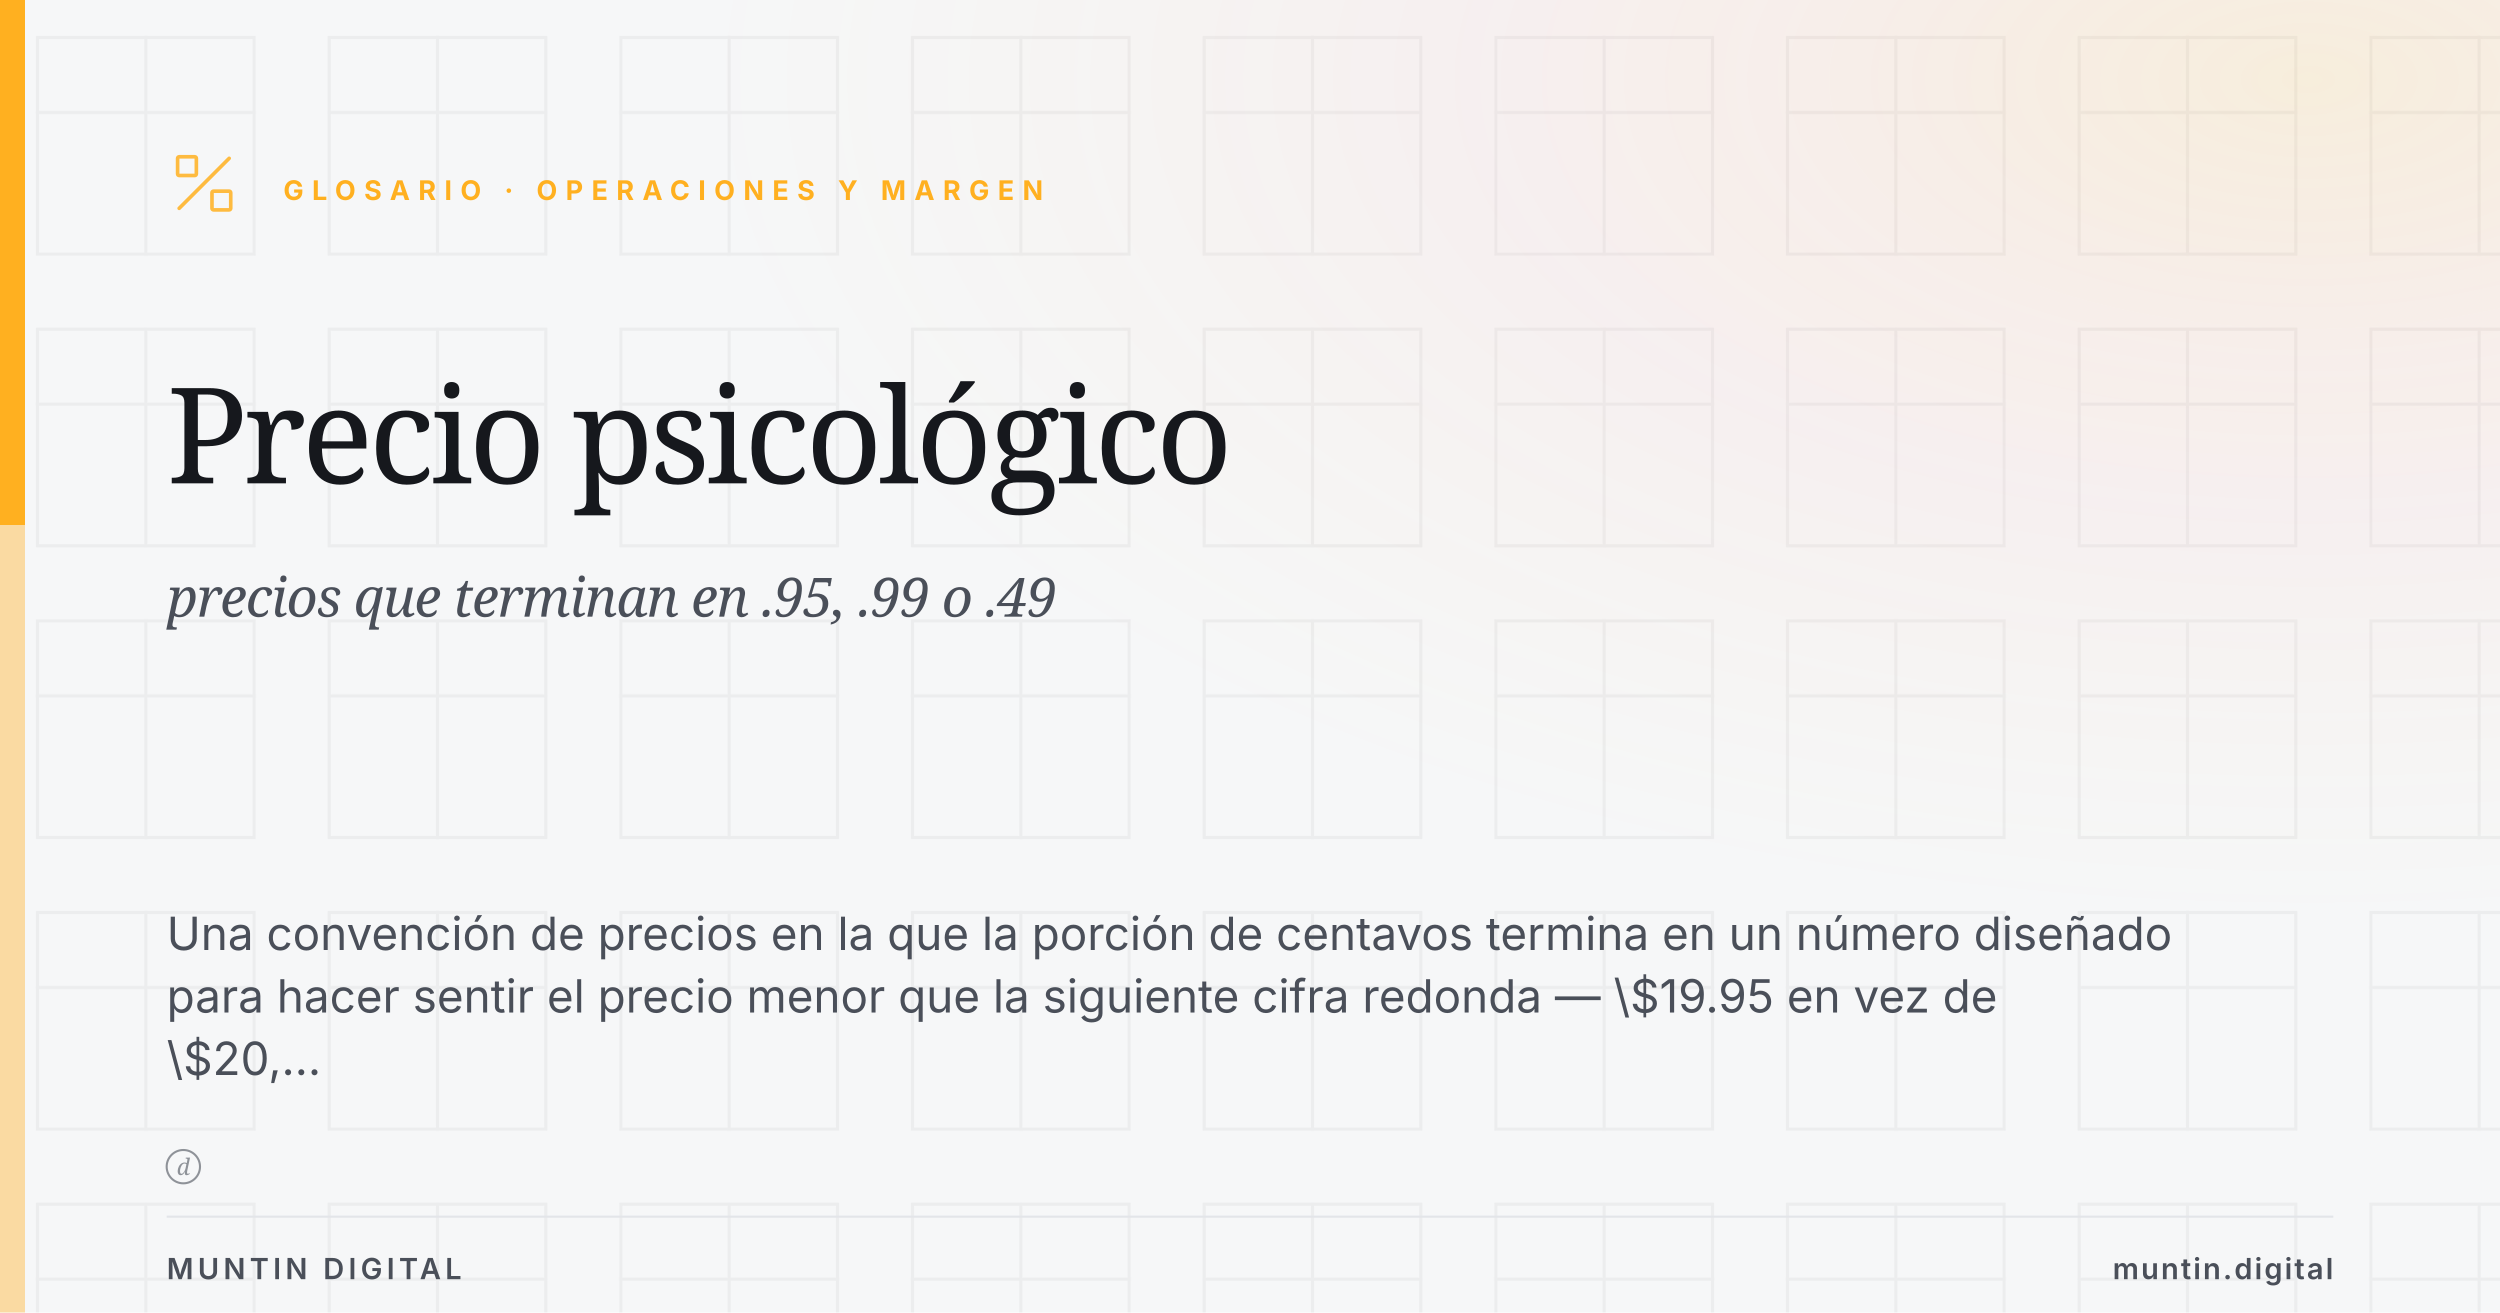
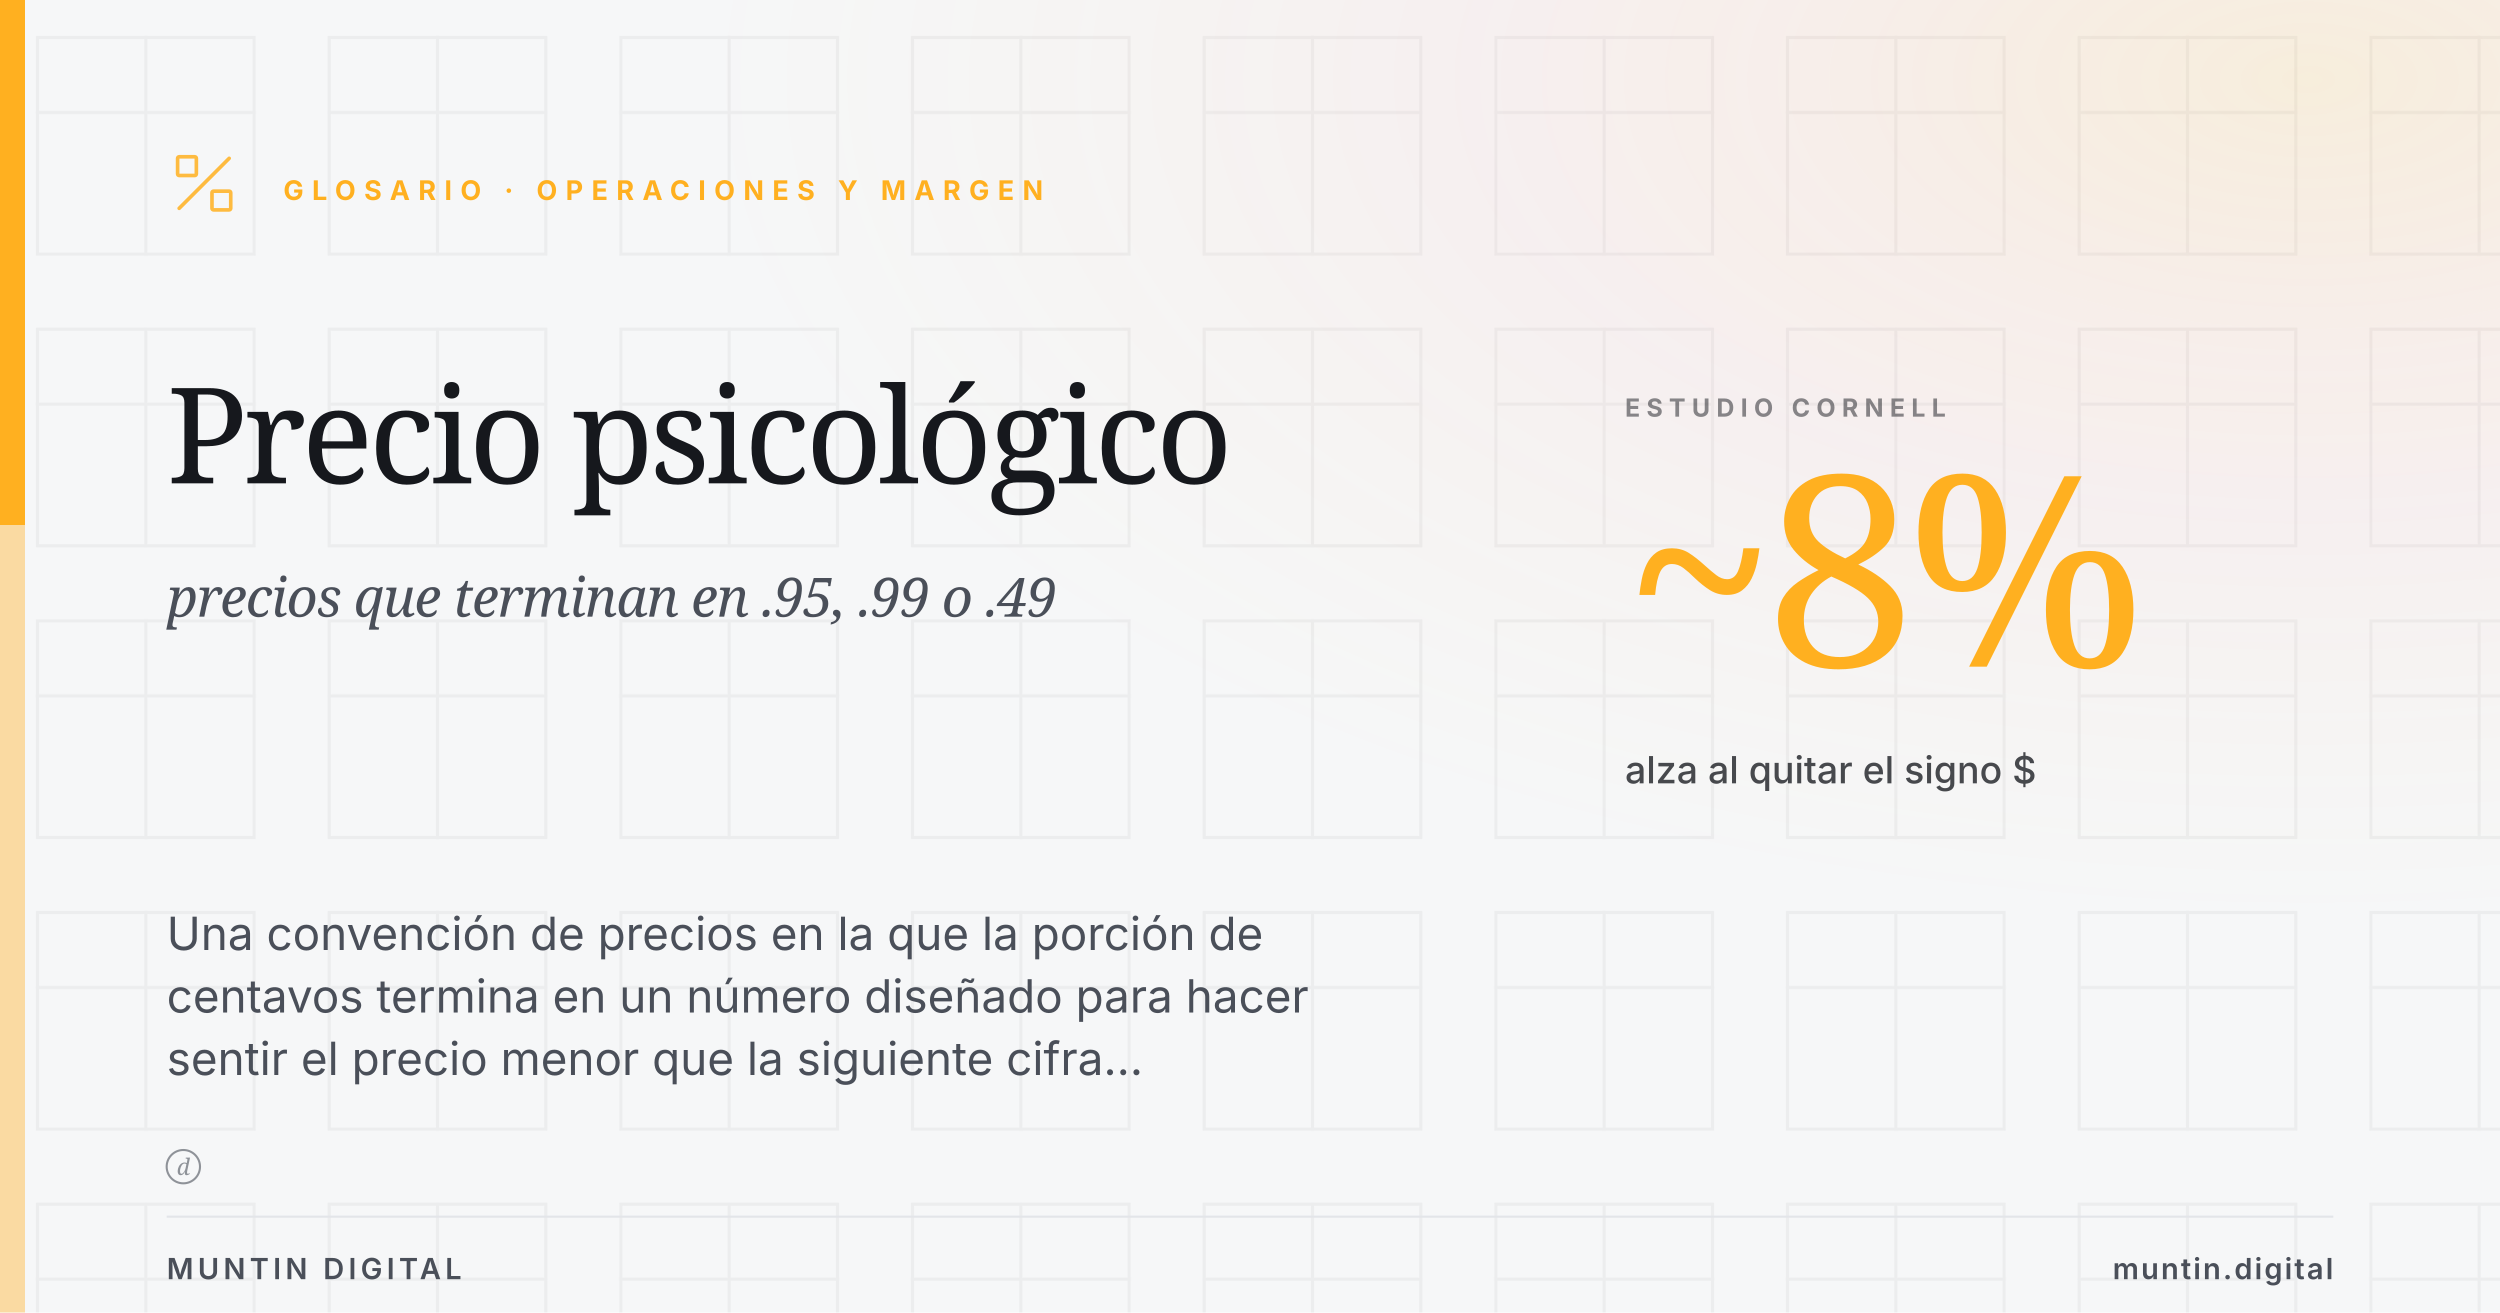
<svg xmlns="http://www.w3.org/2000/svg" viewBox="0 0 1200 630" width="1200" height="630">
  <rect width="1200" height="630" fill="#F6F7F8" />
  <defs>
    <pattern id="muntinField" x="0" y="0" width="140" height="140" patternUnits="userSpaceOnUse">
      <g transform="translate(18, 18)" fill="none" stroke="#16181D" stroke-width="1.5" stroke-linecap="square" stroke-linejoin="miter">
        <rect x="0" y="0" width="104" height="104" />
        <line x1="52" y1="0" x2="52" y2="104" />
        <line x1="0" y1="36" x2="104" y2="36" />
      </g>
    </pattern>
  </defs>
  <rect width="1200" height="630" fill="url(#muntinField)" opacity="0.045" />
  <defs>
    <radialGradient id="ghWarmSoft" cx="92%" cy="6%" r="64%">
      <stop offset="0%" stop-color="#FFB020" stop-opacity="0.13" />
      <stop offset="52%" stop-color="#FF6B5C" stop-opacity="0.05" />
      <stop offset="100%" stop-color="#FFB020" stop-opacity="0" />
    </radialGradient>
  </defs>
  <rect width="1200" height="630" fill="url(#ghWarmSoft)" />
  <rect x="0" y="0" width="12" height="252" fill="#FFB020" />
  <rect x="0" y="252" width="12" height="378" fill="#FFB020" opacity="0.4" />
  <g transform="translate(80, 70) scale(1.5)" fill="none" stroke="#FFB020" stroke-width="1.167" stroke-linecap="round" stroke-linejoin="round" color="#FFB020" opacity="0.85">
    <rect x="3.5" y="3.5" width="6" height="6" rx="0.5" />
    <rect x="14.5" y="14.5" width="6" height="6" rx="0.5" />
    <line x1="20" y1="4" x2="4" y2="20" />
  </g>
  <text x="136" y="96" font-family="Inter, Arial, sans-serif" font-size="13" font-weight="700" letter-spacing="4" fill="#FFB020">GLOSARIO · OPERACIONES Y MARGEN</text>
  <text x="80" y="232" font-family="Fraunces, Georgia, serif" font-size="64" font-weight="500" letter-spacing="-2" fill="#16181D">Precio psicológico</text>
  <text x="80" y="296" font-family="Fraunces, Georgia, serif" font-style="italic" font-size="26" font-weight="400" letter-spacing="-0.5" fill="#4A4F59">precios que terminan en .95, .99 o .49</text>
  <text x="80" y="456" font-family="Inter, Arial, sans-serif" font-size="22" font-weight="400" fill="#4A4F59">
-     <tspan x="80" dy="0">Una convención de precios en la que la porción de centavos termina en un número diseñado</tspan>
-     <tspan x="80" dy="30">para hacer sentir el precio menor que la siguiente cifra redonda — \$19.95 en vez de</tspan>
-     <tspan x="80" dy="30">\$20,…</tspan>
+     <tspan x="80" dy="0">Una convención de precios en la que la porción de</tspan>
+     <tspan x="80" dy="30">centavos termina en un número diseñado para hacer</tspan>
+     <tspan x="80" dy="30">sentir el precio menor que la siguiente cifra…</tspan>
  </text>
+   <text x="780" y="200" font-family="Inter, Arial, sans-serif" font-size="12" font-weight="700" letter-spacing="3" fill="#16181D" opacity="0.5">ESTUDIO CORNELL</text>
+   <text x="780" y="320" font-family="Fraunces, Georgia, serif" font-size="128" font-weight="500" letter-spacing="-4" fill="#FFB020">~8%</text>
+   <text x="780" y="376" font-family="Inter, Arial, sans-serif" font-size="18" font-weight="500" fill="#16181D" opacity="0.78">alza al quitar el signo $</text>
  <g transform="translate(80, 552)" fill="#4A4F59" opacity="0.6">
    <circle cx="8" cy="8" r="8" fill="none" stroke="#4A4F59" stroke-width="1" />
    <text x="8" y="12" text-anchor="middle" font-family="Fraunces, Georgia, serif" font-style="italic" font-size="11" font-weight="500" fill="#4A4F59">d</text>
  </g>
  <line x1="80" y1="584" x2="1120" y2="584" stroke="#E3E5E9" stroke-width="1" />
  <text x="80" y="614" font-family="Inter, Arial, sans-serif" font-size="14" font-weight="600" letter-spacing="2" fill="#4A4F59">MUNTIN DIGITAL</text>
  <text x="1120" y="614" text-anchor="end" font-family="Inter, Arial, sans-serif" font-size="14" font-weight="600" letter-spacing="1" fill="#4A4F59">muntin.digital</text>
</svg>
